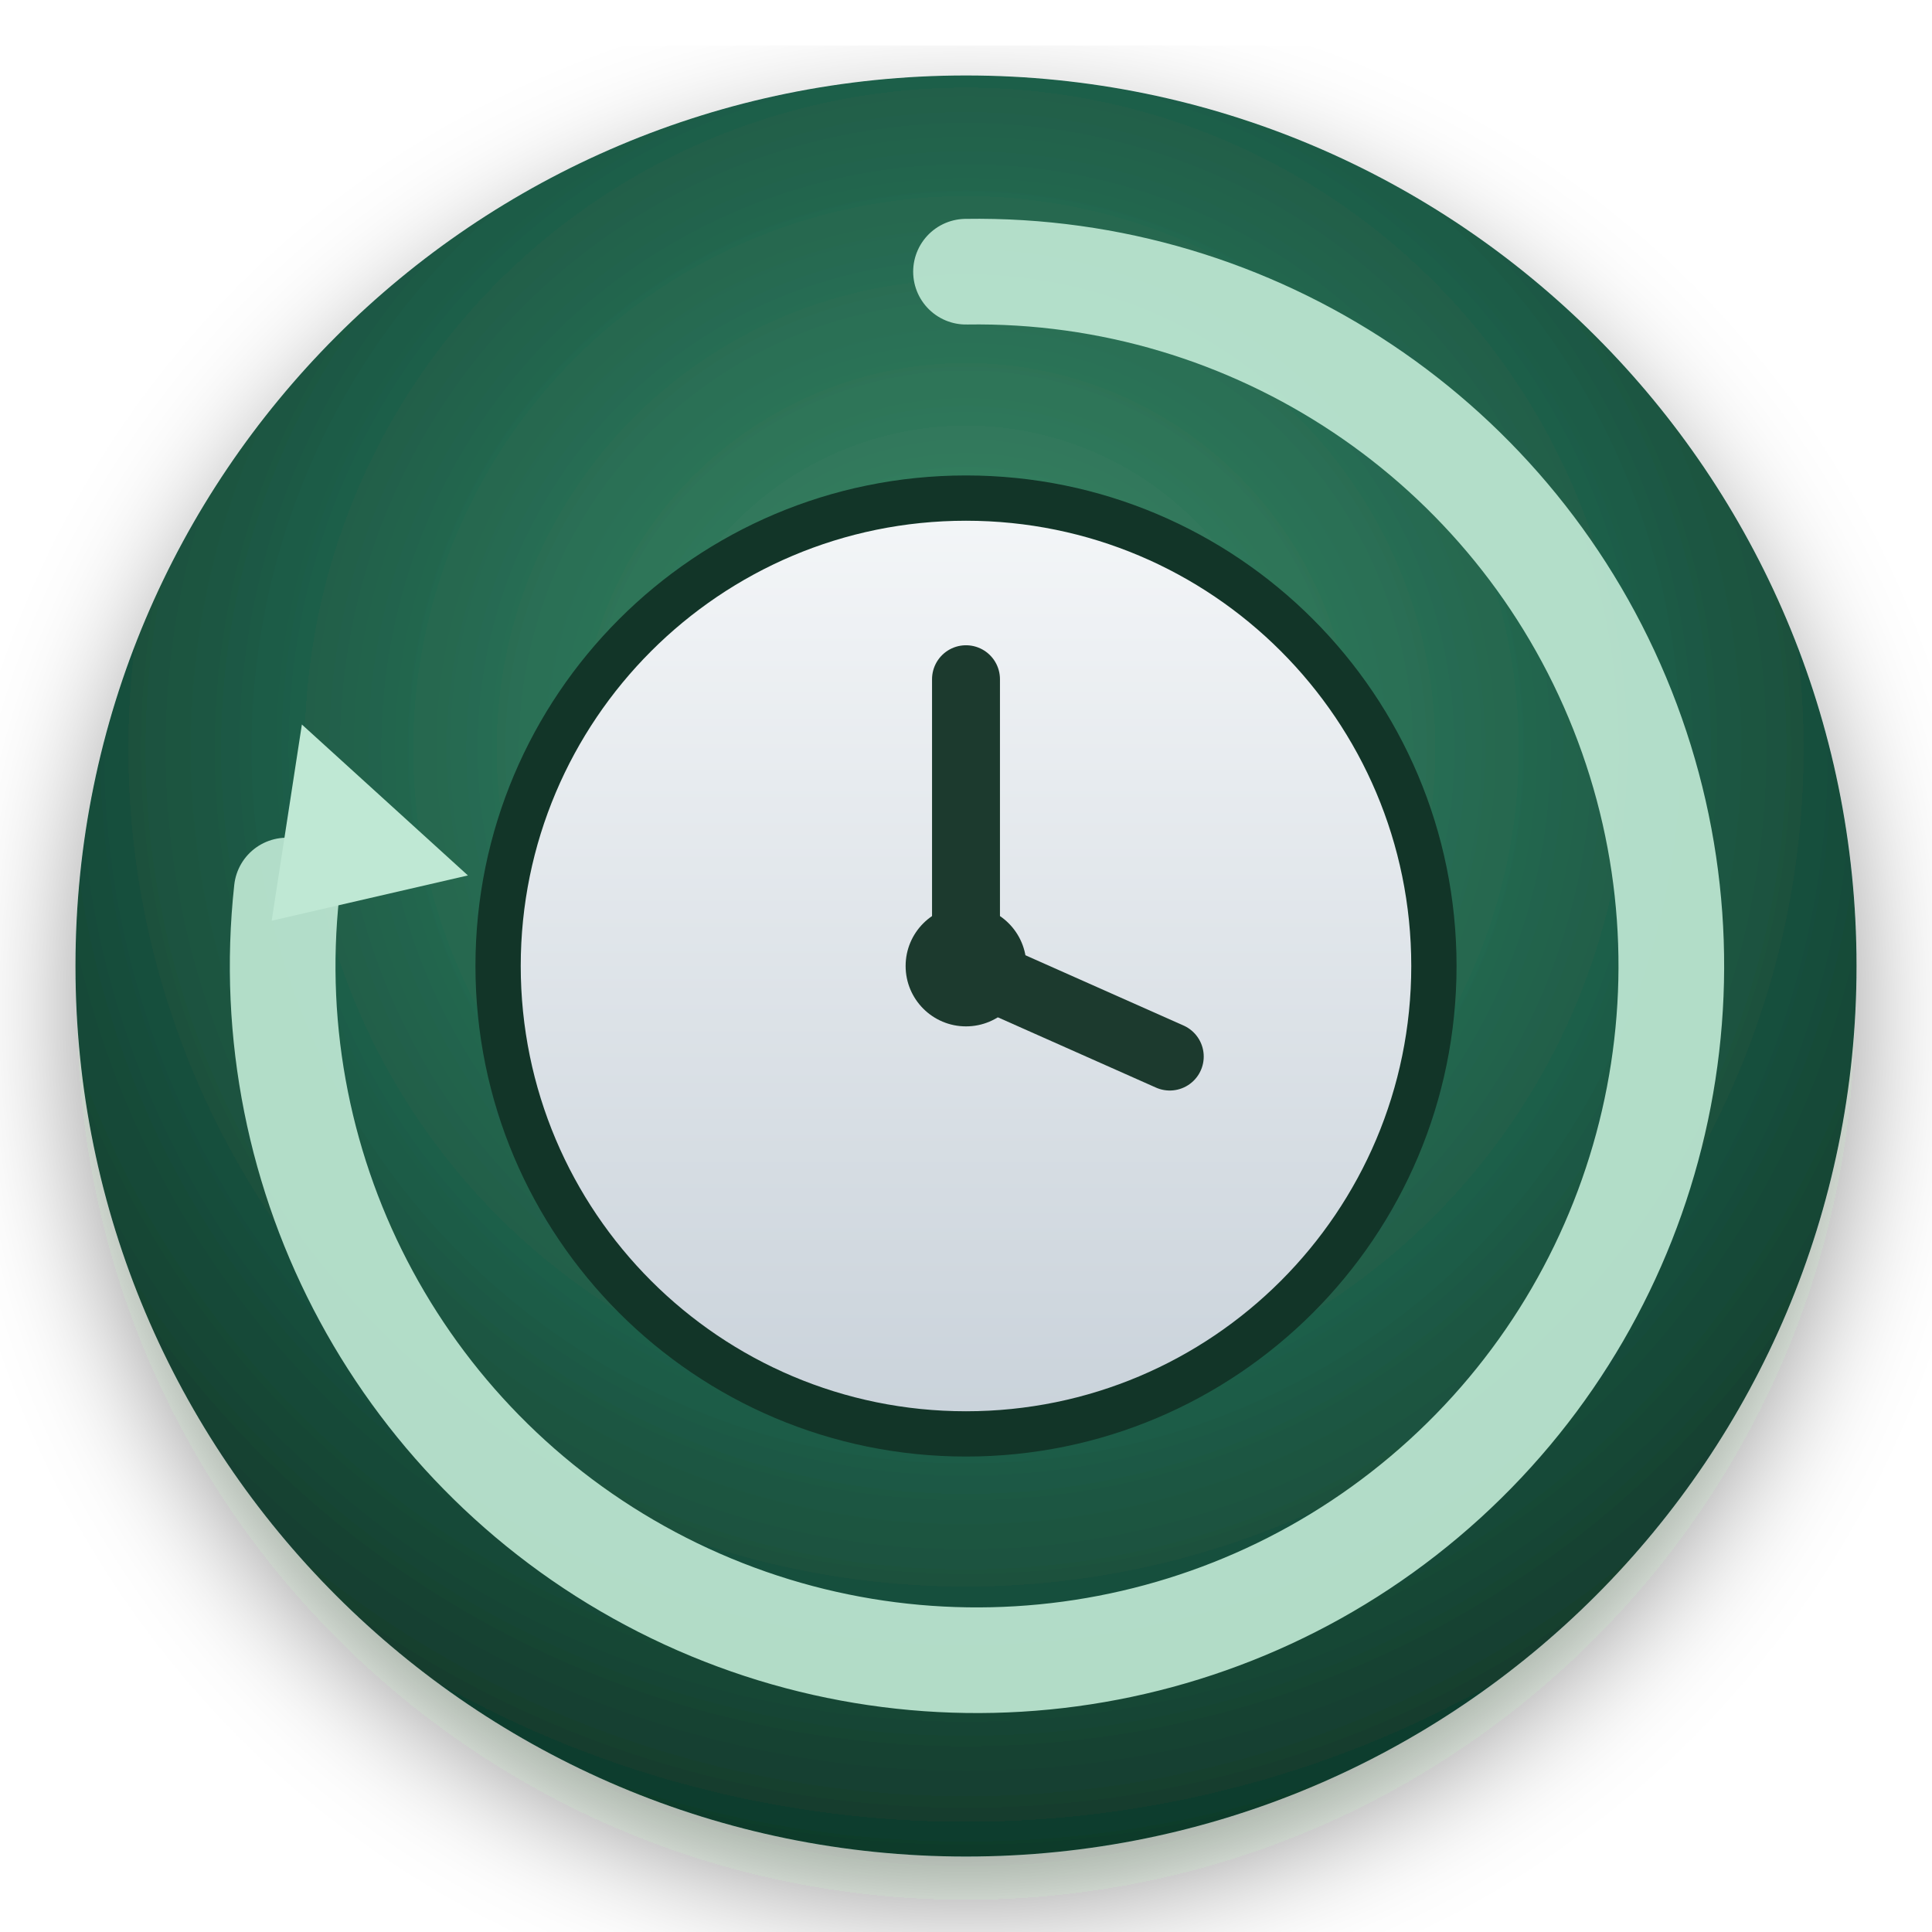
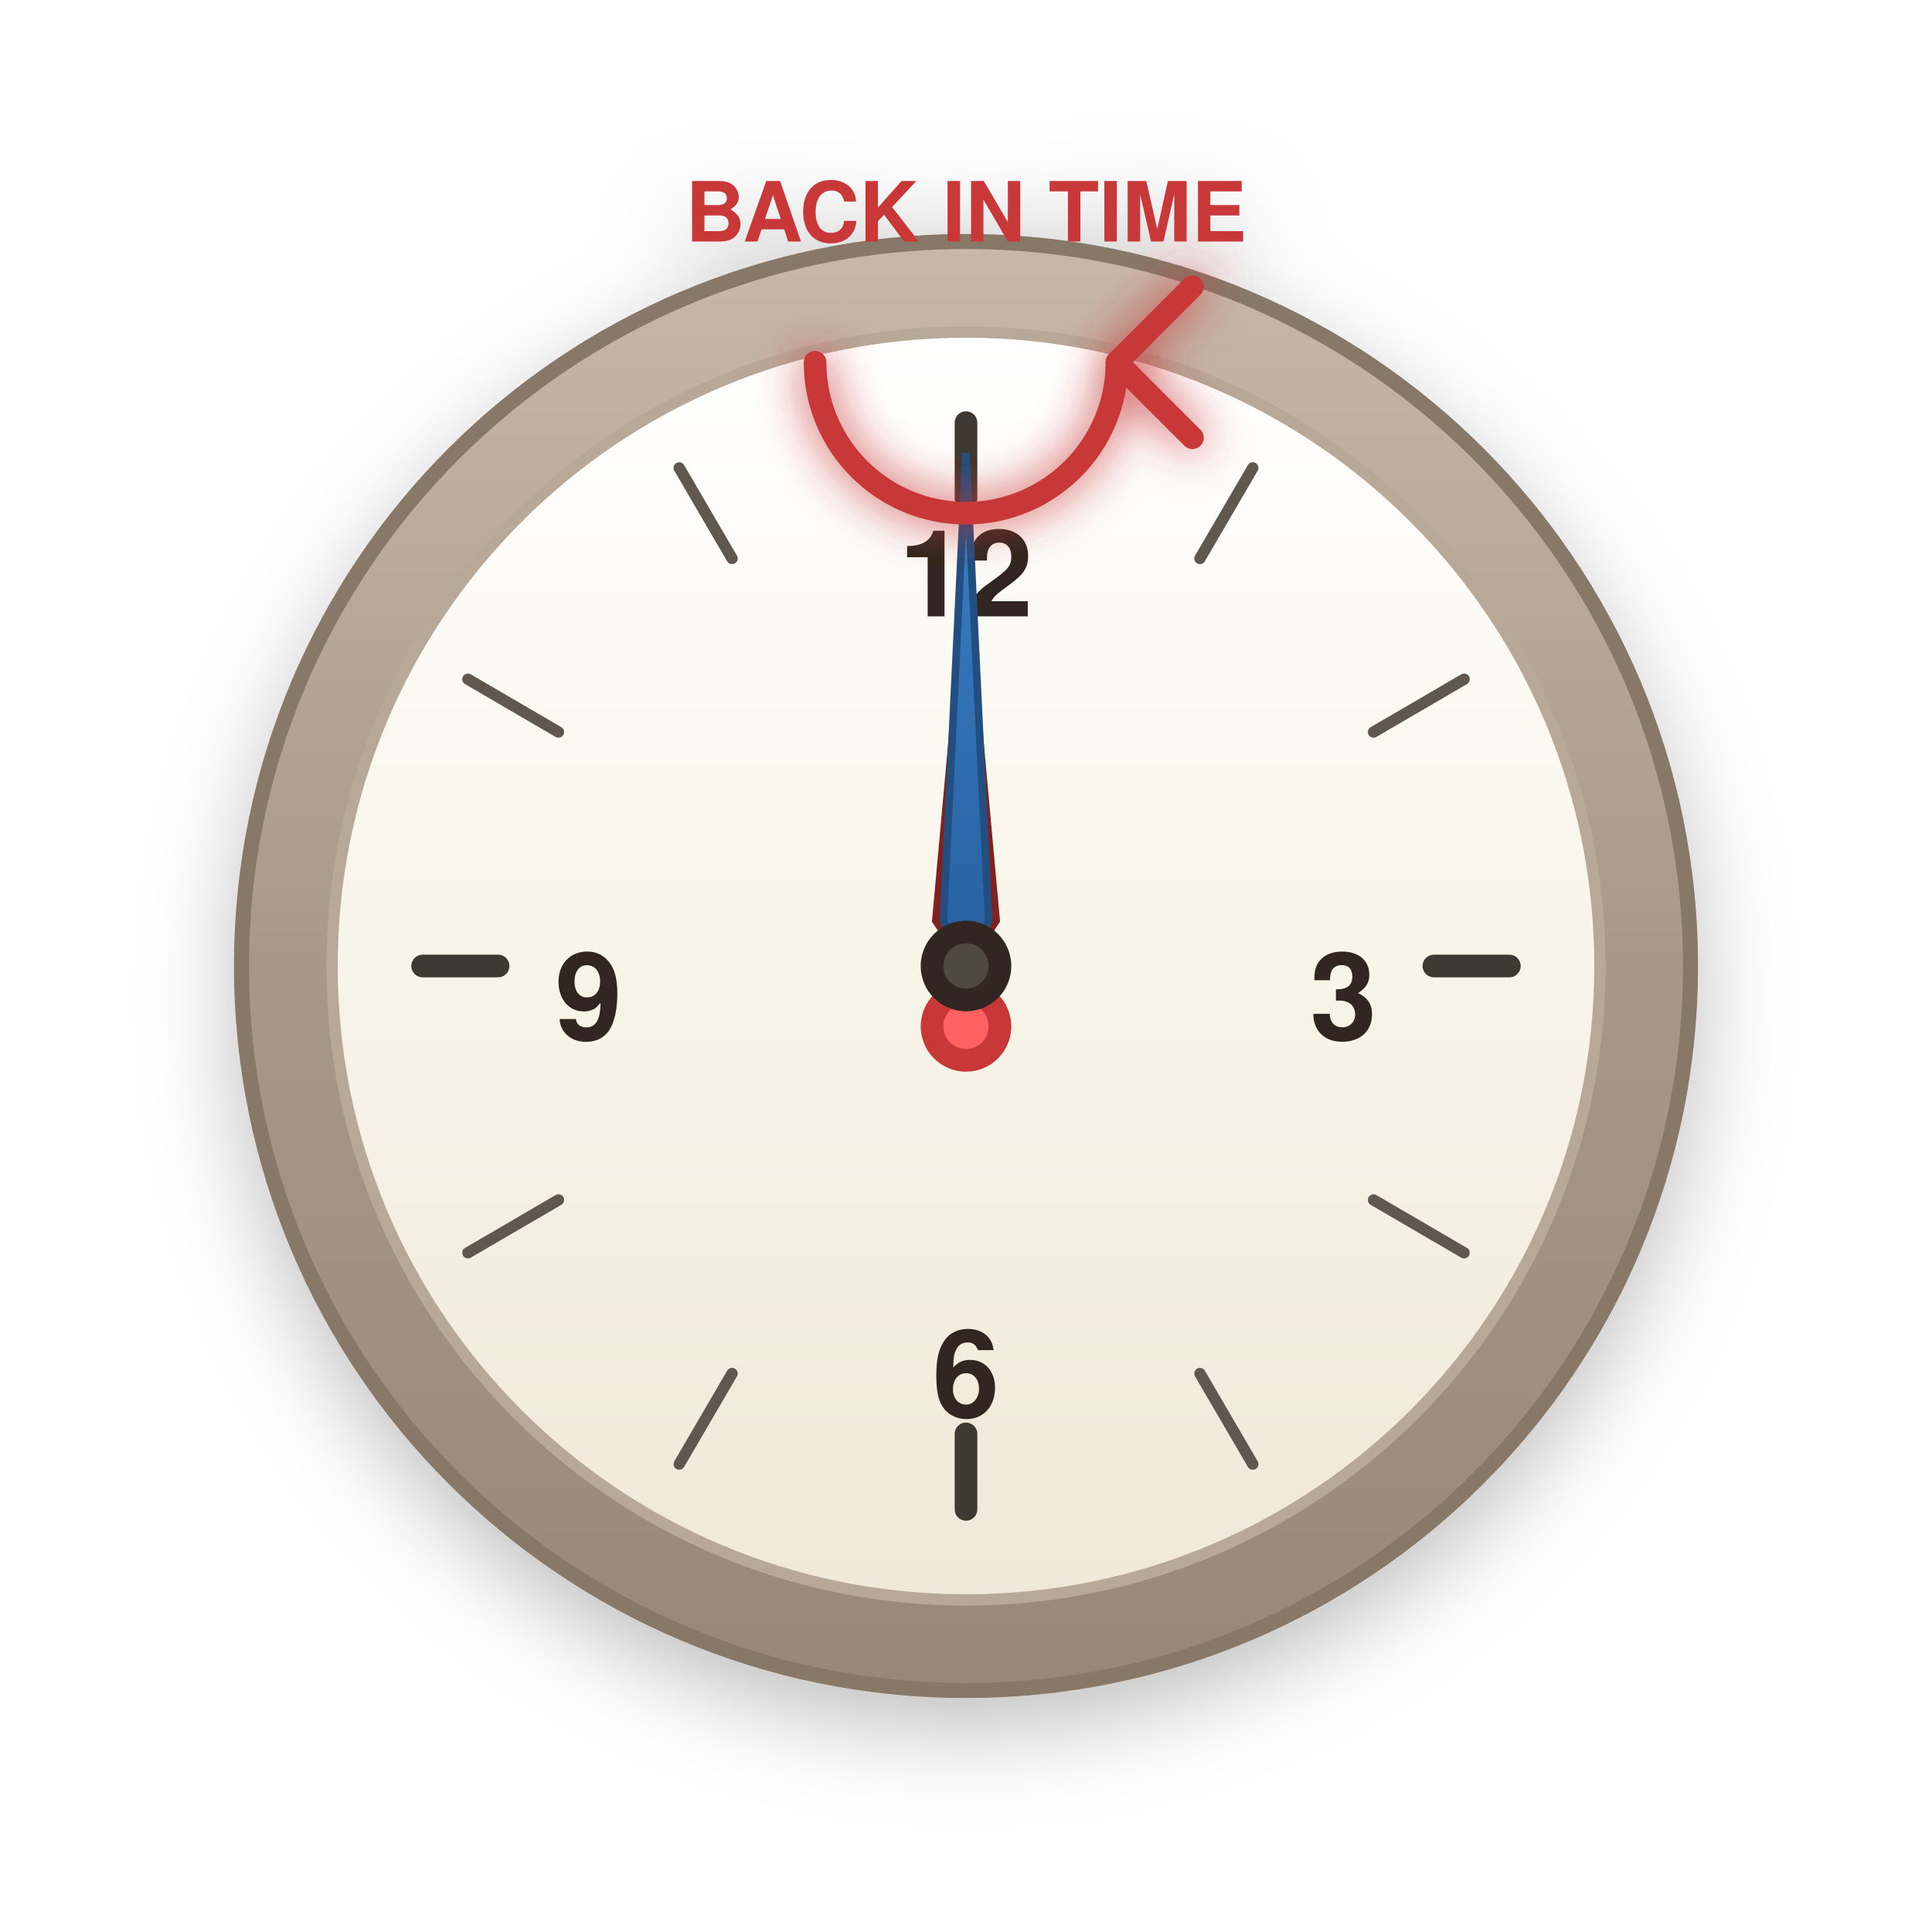
<svg xmlns="http://www.w3.org/2000/svg" width="256" height="256" viewBox="0 0 256 256">
  <defs>
-     <radialGradient id="tm-bg" cx="0.5" cy="0.38" r="0.65">
-       <stop offset="0" stop-color="#3f8f6b" />
-       <stop offset="0.55" stop-color="#20604a" />
-       <stop offset="1" stop-color="#0e3527" />
-     </radialGradient>
-     <linearGradient id="tm-face" x1="0" y1="0" x2="0" y2="1">
-       <stop offset="0" stop-color="#f4f6f8" />
-       <stop offset="1" stop-color="#c9d2da" />
+     <linearGradient id="clockBody" x1="0%" y1="0%" x2="0%" y2="100%">
+       <stop offset="0%" style="stop-color:#F8F0E0;stop-opacity:1" />
+       <stop offset="50%" style="stop-color:#E8D8C0;stop-opacity:1" />
+       <stop offset="100%" style="stop-color:#D8C8B0;stop-opacity:1" />
    </linearGradient>
-     <filter id="tm-shadow" x="-20%" y="-20%" width="140%" height="140%">
-       <feDropShadow dx="0" dy="6" stdDeviation="8" flood-color="#04140d" flood-opacity="0.4" />
+     <linearGradient id="clockFace" x1="0%" y1="0%" x2="0%" y2="100%">
+       <stop offset="0%" style="stop-color:#FFFFFF;stop-opacity:1" />
+       <stop offset="50%" style="stop-color:#F8F4E8;stop-opacity:1" />
+       <stop offset="100%" style="stop-color:#F0E8D8;stop-opacity:1" />
+     </linearGradient>
+     <linearGradient id="clockRim" x1="0%" y1="0%" x2="0%" y2="100%">
+       <stop offset="0%" style="stop-color:#C8B8A8;stop-opacity:1" />
+       <stop offset="50%" style="stop-color:#A89888;stop-opacity:1" />
+       <stop offset="100%" style="stop-color:#988878;stop-opacity:1" />
+     </linearGradient>
+     <linearGradient id="arrowGrad" x1="0%" y1="0%" x2="0%" y2="100%">
+       <stop offset="0%" style="stop-color:#C83838;stop-opacity:1" />
+       <stop offset="100%" style="stop-color:#A02828;stop-opacity:1" />
+     </linearGradient>
+     <linearGradient id="arrowBlue" x1="0%" y1="0%" x2="0%" y2="100%">
+       <stop offset="0%" style="stop-color:#3880C8;stop-opacity:1" />
+       <stop offset="100%" style="stop-color:#2860A0;stop-opacity:1" />
+     </linearGradient>
+     <filter id="shadow" x="-20%" y="-20%" width="140%" height="140%">
+       <feDropShadow dx="0" dy="4" stdDeviation="6" flood-color="#000000" flood-opacity="0.25" />
+     </filter>
+     <filter id="glow" x="-50%" y="-50%" width="200%" height="200%">
+       <feGaussianBlur stdDeviation="3" result="blur" />
+       <feMerge>
+         <feMergeNode in="blur" />
+         <feMergeNode in="SourceGraphic" />
+       </feMerge>
    </filter>
  </defs>
-   <circle cx="128" cy="128" r="118" fill="url(#tm-bg)" filter="url(#tm-shadow)" />
-   <path d="M128 36 A92 92 0 1 1 38 118" fill="none" stroke="#bfe8d4" stroke-width="14" stroke-linecap="round" opacity="0.92" />
-   <path d="M40 96 L36 122 L62 116 Z" fill="#bfe8d4" />
-   <circle cx="128" cy="128" r="62" fill="url(#tm-face)" stroke="#123528" stroke-width="6" />
-   <g stroke="#1c3a2e" stroke-width="9" stroke-linecap="round">
-     <line x1="128" y1="128" x2="128" y2="90" />
-     <line x1="128" y1="128" x2="155" y2="140" />
+   <g filter="url(#shadow)" transform="translate(128, 128)">
+     <circle r="96" fill="url(#clockRim)" stroke="#887868" stroke-width="2" />
+     <circle r="84" fill="url(#clockFace)" stroke="#B8A898" stroke-width="1.5" />
+     <g stroke="#403830" stroke-width="3" stroke-linecap="round">
+       <line x1="0" y1="-72" x2="0" y2="-62" />
+       <line x1="62" y1="0" x2="72" y2="0" />
+       <line x1="0" y1="62" x2="0" y2="72" />
+       <line x1="-72" y1="0" x2="-62" y2="0" />
+     </g>
+     <g stroke="#605850" stroke-width="1.5" stroke-linecap="round">
+       <line x1="31" y1="-54" x2="38" y2="-66" />
+       <line x1="54" y1="-31" x2="66" y2="-38" />
+       <line x1="54" y1="31" x2="66" y2="38" />
+       <line x1="31" y1="54" x2="38" y2="66" />
+       <line x1="-31" y1="54" x2="-38" y2="66" />
+       <line x1="-54" y1="31" x2="-66" y2="38" />
+       <line x1="-54" y1="-31" x2="-66" y2="-38" />
+       <line x1="-31" y1="-54" x2="-38" y2="-66" />
+     </g>
+     <g font-family="Helvetica, Arial, sans-serif" font-size="16" font-weight="bold" fill="#302820" text-anchor="middle" dominant-baseline="central">
+       <text x="0" y="-50">12</text>
+       <text x="50" y="6">3</text>
+       <text x="0" y="56">6</text>
+       <text x="-50" y="6">9</text>
+     </g>
+     <path d="M0,0 L-4,-6 L0,-50 L4,-6 Z" fill="url(#arrowGrad)" stroke="#802020" stroke-width="1" />
+     <path d="M0,0 L-3,-6 L0,-68 L3,-6 Z" fill="url(#arrowBlue)" stroke="#205080" stroke-width="1" />
+     <path d="M0,8 L0,-72" stroke="#C83838" stroke-width="1.5" stroke-linecap="round" filter="url(#glow)" />
+     <circle cx="0" cy="8" r="6" fill="#C83838" />
+     <circle cx="0" cy="8" r="3" fill="#FF6060" />
+     <circle r="6" fill="#302820" />
+     <circle r="3" fill="#504840" />
+     <g transform="translate(0, -80)" stroke="#C83838" stroke-width="3" fill="none" stroke-linecap="round" filter="url(#glow)">
+       <path d="M-20,0 A20,20 0 0,0 20,0" />
+       <path d="M20,0 L30,-10 M20,0 L30,10" />
+     </g>
+     <text x="0" y="-96" font-family="Helvetica, Arial, sans-serif" font-size="11" font-weight="bold" fill="#C83838" text-anchor="middle">BACK IN TIME</text>
  </g>
-   <circle cx="128" cy="128" r="8" fill="#1c3a2e" />
</svg>
